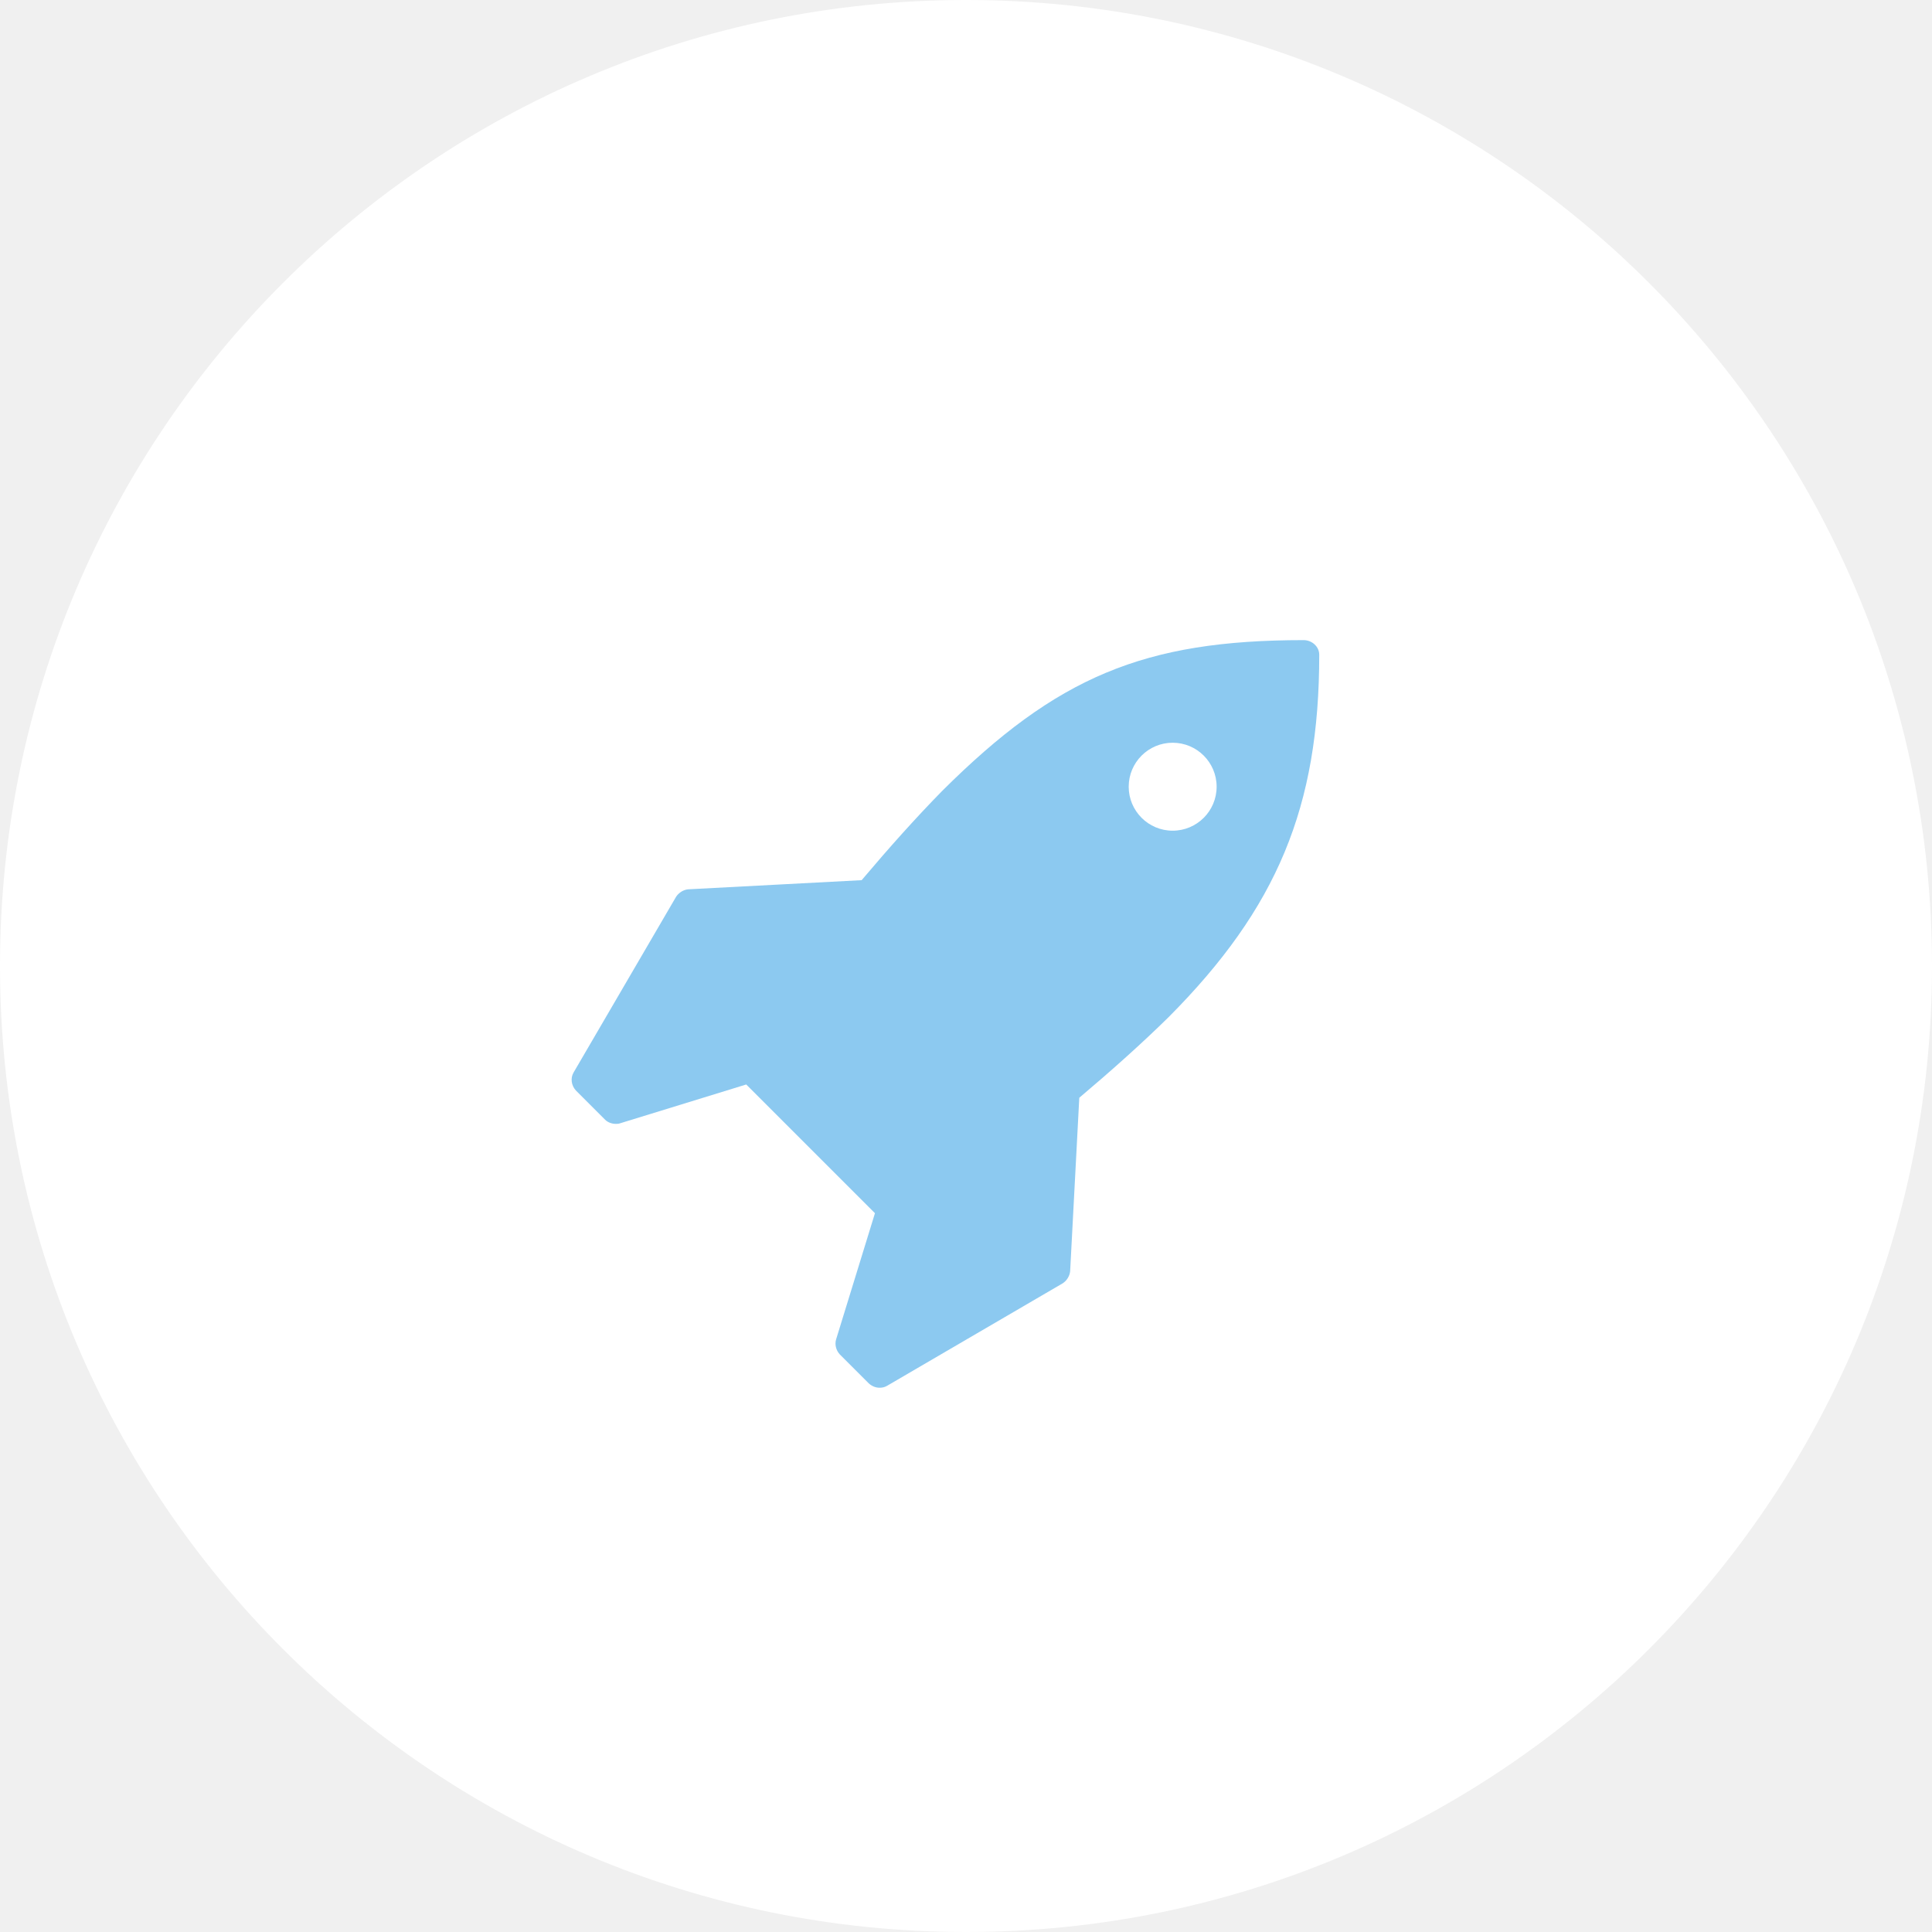
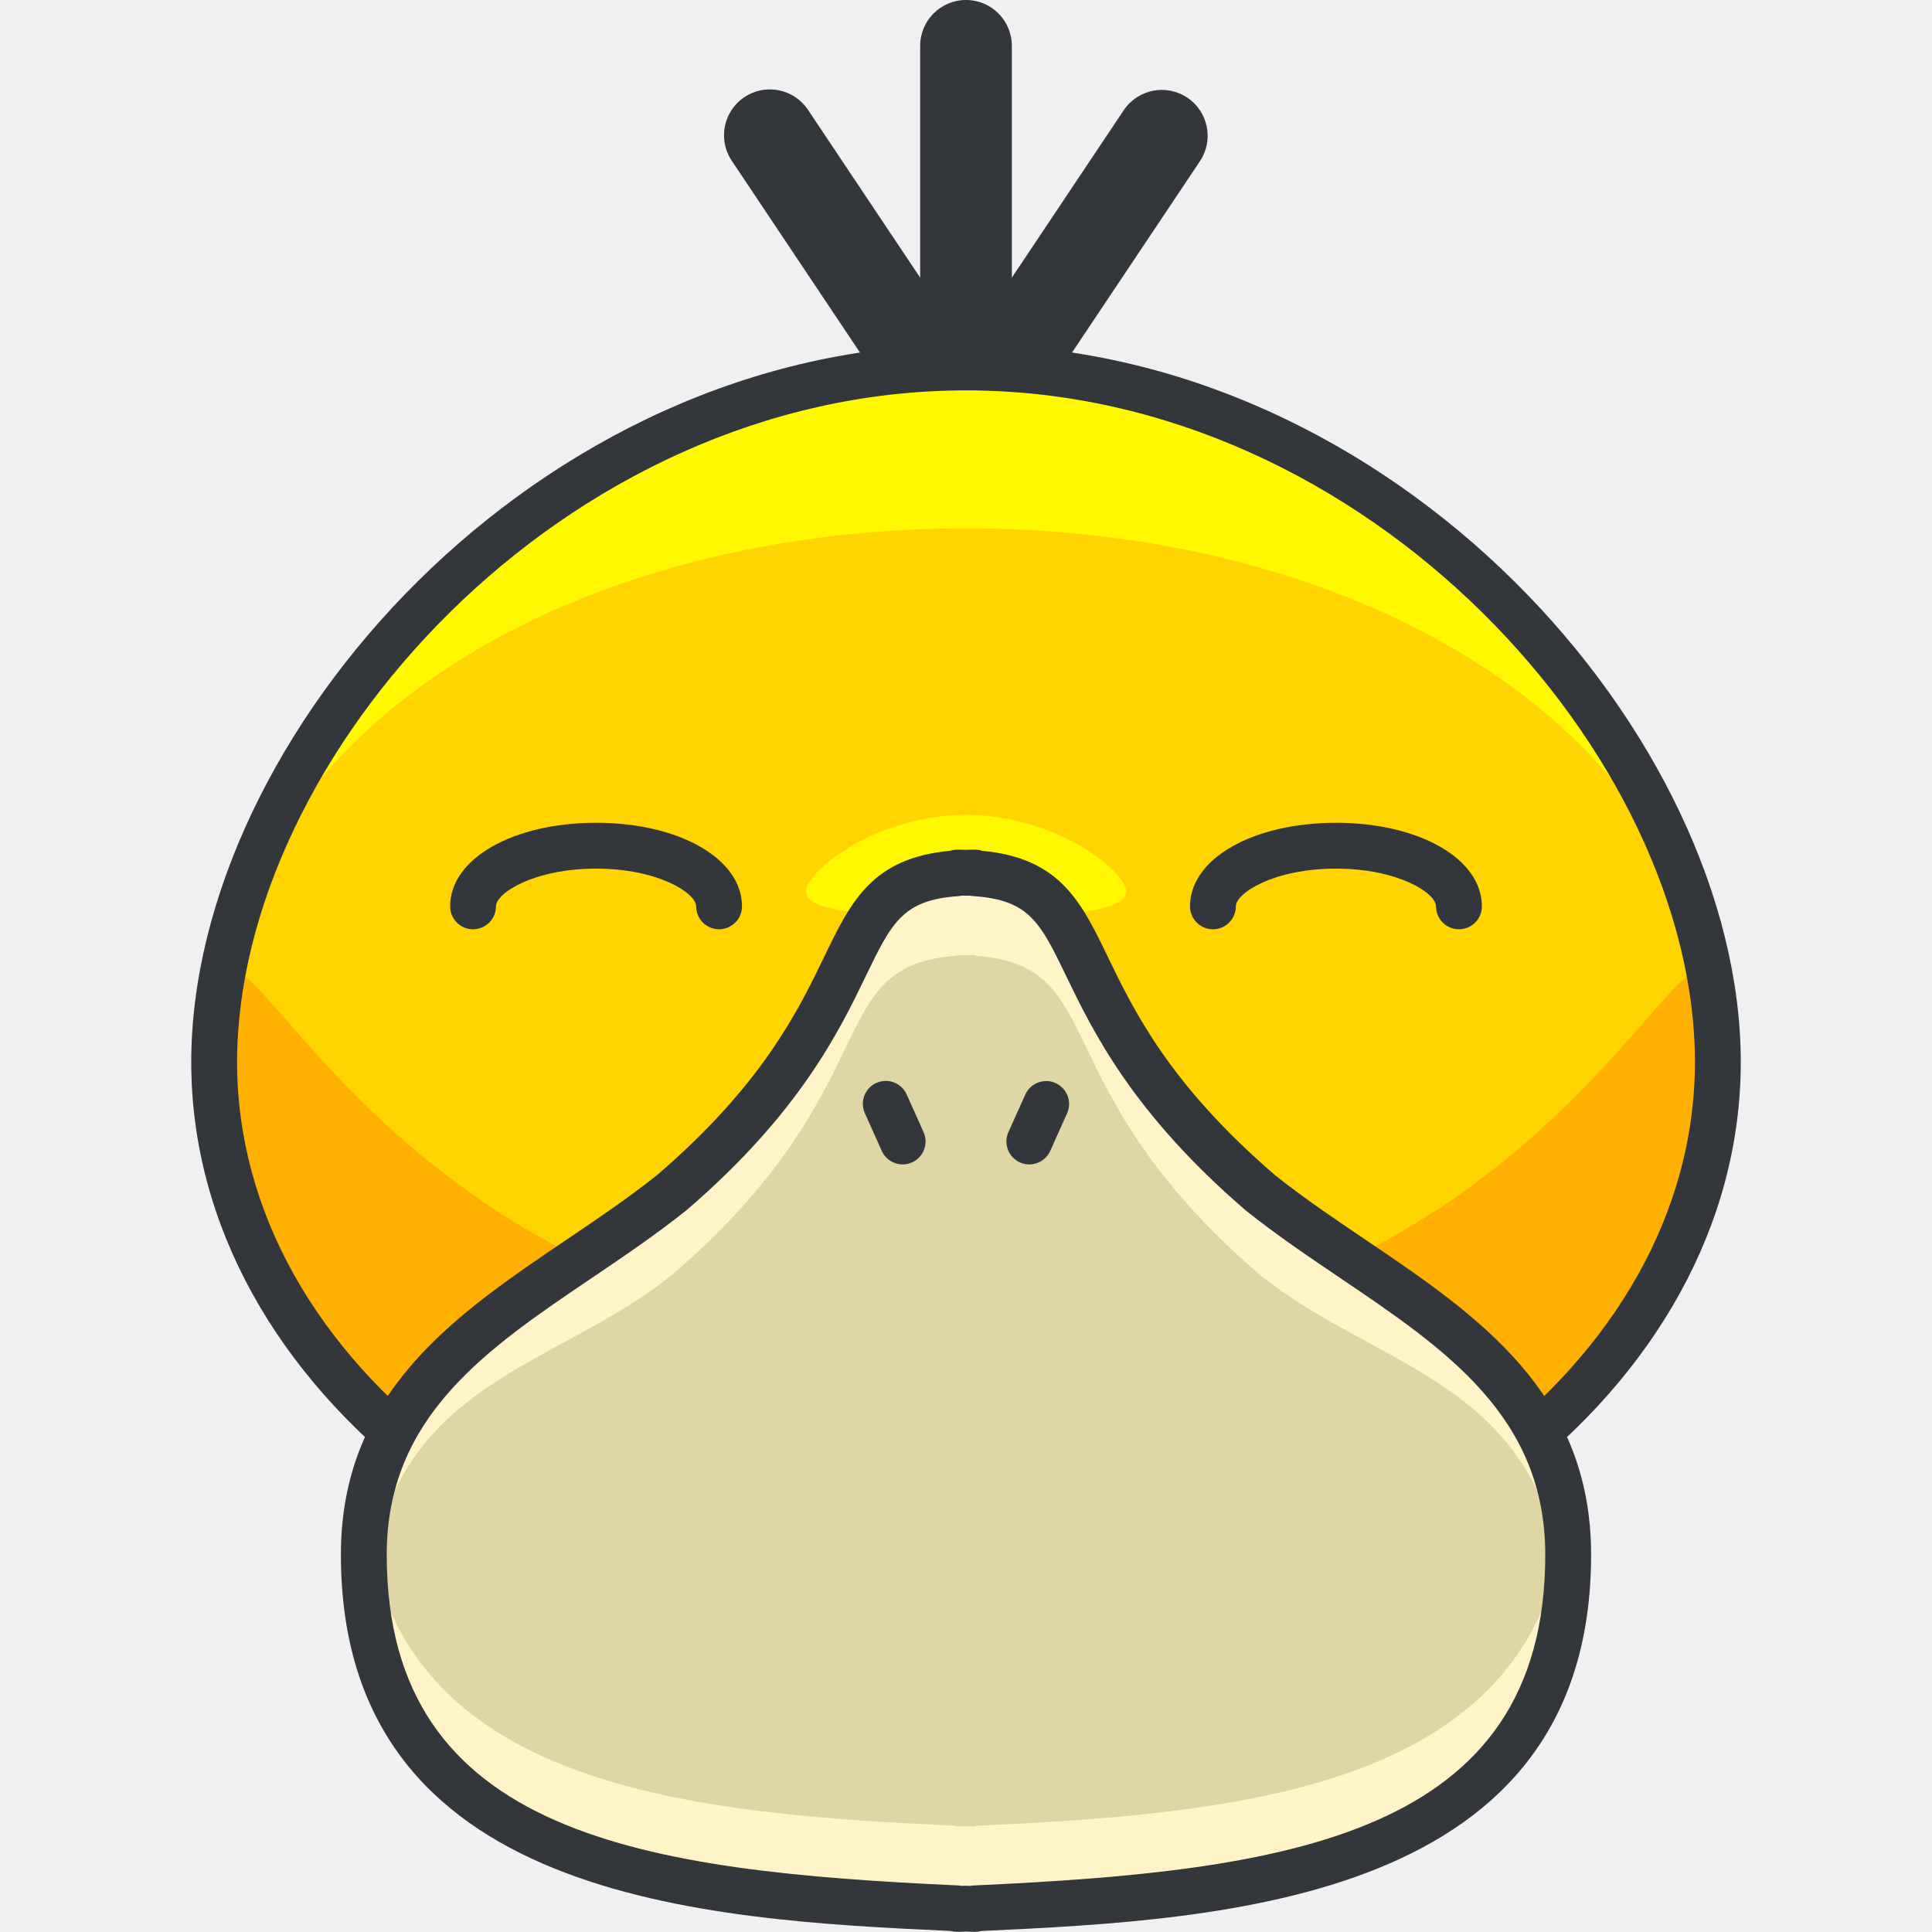
- <svg xmlns="http://www.w3.org/2000/svg" version="1.1" id="Layer_1" x="0px" y="0px" width="85px" height="85px" viewBox="0 0 80 80" enable-background="new 0 0 80 80" xml:space="preserve">
-   <g>
-     <path fill="#FFFFFF" d="M40,0c22.091,0,40,17.909,40,40S62.091,80,40,80S0,62.091,0,40S17.909,0,40,0z" />
-   </g>
-   <g>
-     <path fill="#8cc9f0" d="M50.378,32.576c0,1.005-0.815,1.821-1.821,1.821c-1.005,0-1.82-0.816-1.82-1.821    c0-1.005,0.815-1.821,1.82-1.821C49.563,30.755,50.378,31.571,50.378,32.576z M54.627,27.113c0-0.341-0.304-0.607-0.646-0.607    c-6.601,0-10.223,1.518-14.964,6.241c-1.081,1.1-2.2,2.352-3.338,3.699l-7.188,0.379c-0.19,0.019-0.379,0.133-0.493,0.304    l-4.249,7.284c-0.133,0.228-0.095,0.53,0.095,0.739l1.214,1.215c0.114,0.113,0.285,0.17,0.437,0.17c0.057,0,0.114,0,0.17-0.02    l5.235-1.611l5.33,5.33l-1.612,5.236c-0.057,0.209,0,0.437,0.152,0.606l1.214,1.214c0.133,0.114,0.284,0.171,0.436,0.171    c0.114,0,0.208-0.021,0.304-0.075l7.283-4.25c0.171-0.113,0.284-0.304,0.305-0.492l0.379-7.19c1.347-1.138,2.599-2.257,3.699-3.339    C52.882,37.603,54.627,33.411,54.627,27.113z" />
-   </g>
+ <svg xmlns="http://www.w3.org/2000/svg" t="1562982979870" class="icon" viewBox="0 0 1024 1024" version="1.1" p-id="2010" width="200" height="200">
+   <defs>
+     <style type="text/css" />
+   </defs>
+   <path d="M512.004 188.973a24.294 24.294 0 0 1-24.294-24.294V24.294a24.294 24.294 0 1 1 48.588 0v140.386a24.294 24.294 0 0 1-24.294 24.294z" fill="#33363A" p-id="2011" />
+   <path d="M486.269 212.983a24.261 24.261 0 0 1-20.221-10.795l-78.032-116.74a24.294 24.294 0 1 1 40.392-26.998l78.032 116.74a24.294 24.294 0 0 1-20.172 37.793zM537.731 212.983a24.294 24.294 0 0 1-20.172-37.793l78.032-116.74a24.286 24.286 0 1 1 40.392 26.998l-78.032 116.74a24.261 24.261 0 0 1-20.221 10.795z" fill="#33363A" p-id="2012" />
+   <path d="M910.495 562.887c0 167.433-178.413 303.194-398.491 303.194-220.085 0-398.491-135.77-398.491-303.194 0-167.465 178.405-368.124 398.491-368.124 220.069 0 398.491 200.658 398.491 368.124z" fill="#FFF800" p-id="2013" />
+   <path d="M910.495 562.887c0 167.433-178.413 303.194-398.491 303.194-220.085 0-398.491-135.77-398.491-303.194 0-167.465 178.405-282.844 398.491-282.844 220.069 0 398.491 115.379 398.491 282.844z" fill="#FFD400" p-id="2014" />
+   <path d="M596.862 472.652c0 11.297-37.987 13.321-84.858 13.321s-84.858-2.024-84.858-13.321c0-11.28 37.987-40.773 84.858-40.773s84.858 29.501 84.858 40.773z" fill="#FFF800" p-id="2015" />
+   <path d="M910.495 562.887c0 167.433-178.413 303.194-398.491 303.194-220.085 0-398.491-135.77-398.491-303.194 0-167.481 50.701 148.516 398.491 148.516s398.491-315.997 398.491-148.516z" fill="#FFB000" p-id="2016" />
+   <path d="M512.004 878.228c-226.426 0-410.638-141.463-410.638-315.341 0-172.243 183.167-380.27 410.638-380.27s410.638 208.028 410.638 380.27c0 173.879-184.212 315.341-410.638 315.341z m0-671.318c-214.012 0-386.344 194.739-386.344 355.977 0 160.485 173.312 291.047 386.344 291.047s386.344-130.563 386.344-291.047c0-161.238-172.34-355.977-386.344-355.977z" fill="#33363A" p-id="2017" />
+   <path d="M381.125 492.532a12.147 12.147 0 0 1-12.147-12.147c0-7.045-20.14-19.994-53.058-19.994-32.902 0-53.049 12.949-53.049 19.994a12.147 12.147 0 0 1-24.294 0c0-25.249 33.242-44.288 77.343-44.288s77.351 19.038 77.351 44.288a12.147 12.147 0 0 1-12.147 12.147zM773.275 492.532a12.147 12.147 0 0 1-12.147-12.147c0-7.045-20.14-19.994-53.049-19.994s-53.058 12.949-53.058 19.994a12.147 12.147 0 0 1-24.294 0c0-25.249 33.25-44.288 77.351-44.288s77.343 19.038 77.343 44.288a12.147 12.147 0 0 1-12.147 12.147z" fill="#33363A" p-id="2018" />
+   <path d="M831.176 824.029c0-102.819-93.717-136.288-163.384-192.026-116.553-100.277-78.25-164.169-150.953-169.158v-0.348c-1.692 0-3.247 0.065-4.843 0.113-1.587-0.049-3.15-0.113-4.843-0.113v0.348c-72.703 4.98-34.4 68.881-150.953 169.158-69.666 55.738-163.384 89.207-163.384 192.026 0 166.056 164.542 180.559 314.329 187.426v0.332c1.603 0 3.223-0.13 4.843-0.162 1.611 0.032 3.231 0.162 4.843 0.162v-0.332c149.795-6.867 314.345-21.37 314.345-187.426z" fill="#FFF4C7" p-id="2019" />
+   <path d="M826.438 825.292C806.623 730.489 728.186 724.052 667.792 675.731c-116.553-100.277-78.25-164.161-150.953-169.158v-0.348c-1.692 0-3.247 0.081-4.843 0.13-1.587-0.049-3.15-0.13-4.843-0.13v0.348c-72.703 4.996-34.4 68.881-150.953 169.158-60.394 48.32-138.831 54.758-158.646 149.561 27.816 123.793 174.656 136.223 309.592 142.426v0.332c1.603 0 3.223-0.13 4.843-0.17 1.611 0.049 3.231 0.17 4.843 0.17v-0.332c134.944-6.203 281.792-18.633 309.608-142.426z" fill="#E0D5A4" p-id="2020" />
+   <path d="M516.839 1023.926c-1.101 0-2.195-0.049-3.304-0.097l-1.773-0.065-1.296 0.065c-2.284 0.105-4.6 0.219-6.673-0.381-129.785-5.952-323.107-16.131-323.107-199.428 0-86.138 60.694-127.145 119.388-166.809 16.358-11.046 33.258-22.464 48.547-34.7 55.56-47.818 74.444-86.883 88.235-115.42 14.09-29.161 25.29-52.329 66.614-56.143 2.51-0.842 5.377-0.607 7.968-0.518l0.923 0.032 0.194-0.032c2.648-0.089 5.571-0.308 8.122 0.526 41.194 3.863 52.385 27.007 66.46 56.135 13.791 28.529 32.675 67.601 88.575 115.695 14.957 11.961 31.865 23.379 48.215 34.424 58.694 39.656 119.388 80.672 119.388 166.809 0 183.337-193.427 193.476-323.212 199.436a11.394 11.394 0 0 1-3.263 0.47z m-5.077-24.448l2.632 0.081c0.615-0.13 1.239-0.211 1.887-0.235 165.635-7.596 302.741-26.027 302.741-175.288 0-73.23-52.798-108.901-108.698-146.67-16.747-11.313-34.068-23.022-50.126-35.874-60.054-51.665-81.036-95.086-94.924-123.817-13.904-28.772-19.662-40.676-49.26-42.708a12.787 12.787 0 0 1-1.854-0.267l-0.826 0.024-0.972 0.032-1.701-0.032-0.85-0.024a11.224 11.224 0 0 1-1.822 0.267c-29.598 2.033-35.356 13.945-49.26 42.708-13.888 28.731-34.878 72.152-94.6 123.534-16.39 13.127-33.712 24.828-50.458 36.149-55.9 37.769-108.698 73.44-108.698 146.67 0 149.269 137.106 167.7 302.741 175.288 0.656 0.024 1.296 0.113 1.919 0.235l2.13-0.073z" fill="#33363A" p-id="2021" />
+   <path d="M478.438 617.167c-4.64 0-9.07-2.672-11.094-7.183l-8.924-19.897a12.147 12.147 0 1 1 22.172-9.928l8.924 19.897a12.147 12.147 0 0 1-11.078 17.111zM545.562 617.167c-1.66 0-3.344-0.34-4.956-1.061-6.122-2.745-8.867-9.936-6.122-16.05l8.924-19.897c2.753-6.122 9.936-8.851 16.05-6.122 6.122 2.745 8.867 9.936 6.122 16.05l-8.924 19.897c-2.024 4.511-6.454 7.183-11.094 7.183z" fill="#33363A" p-id="2022" />
</svg>
